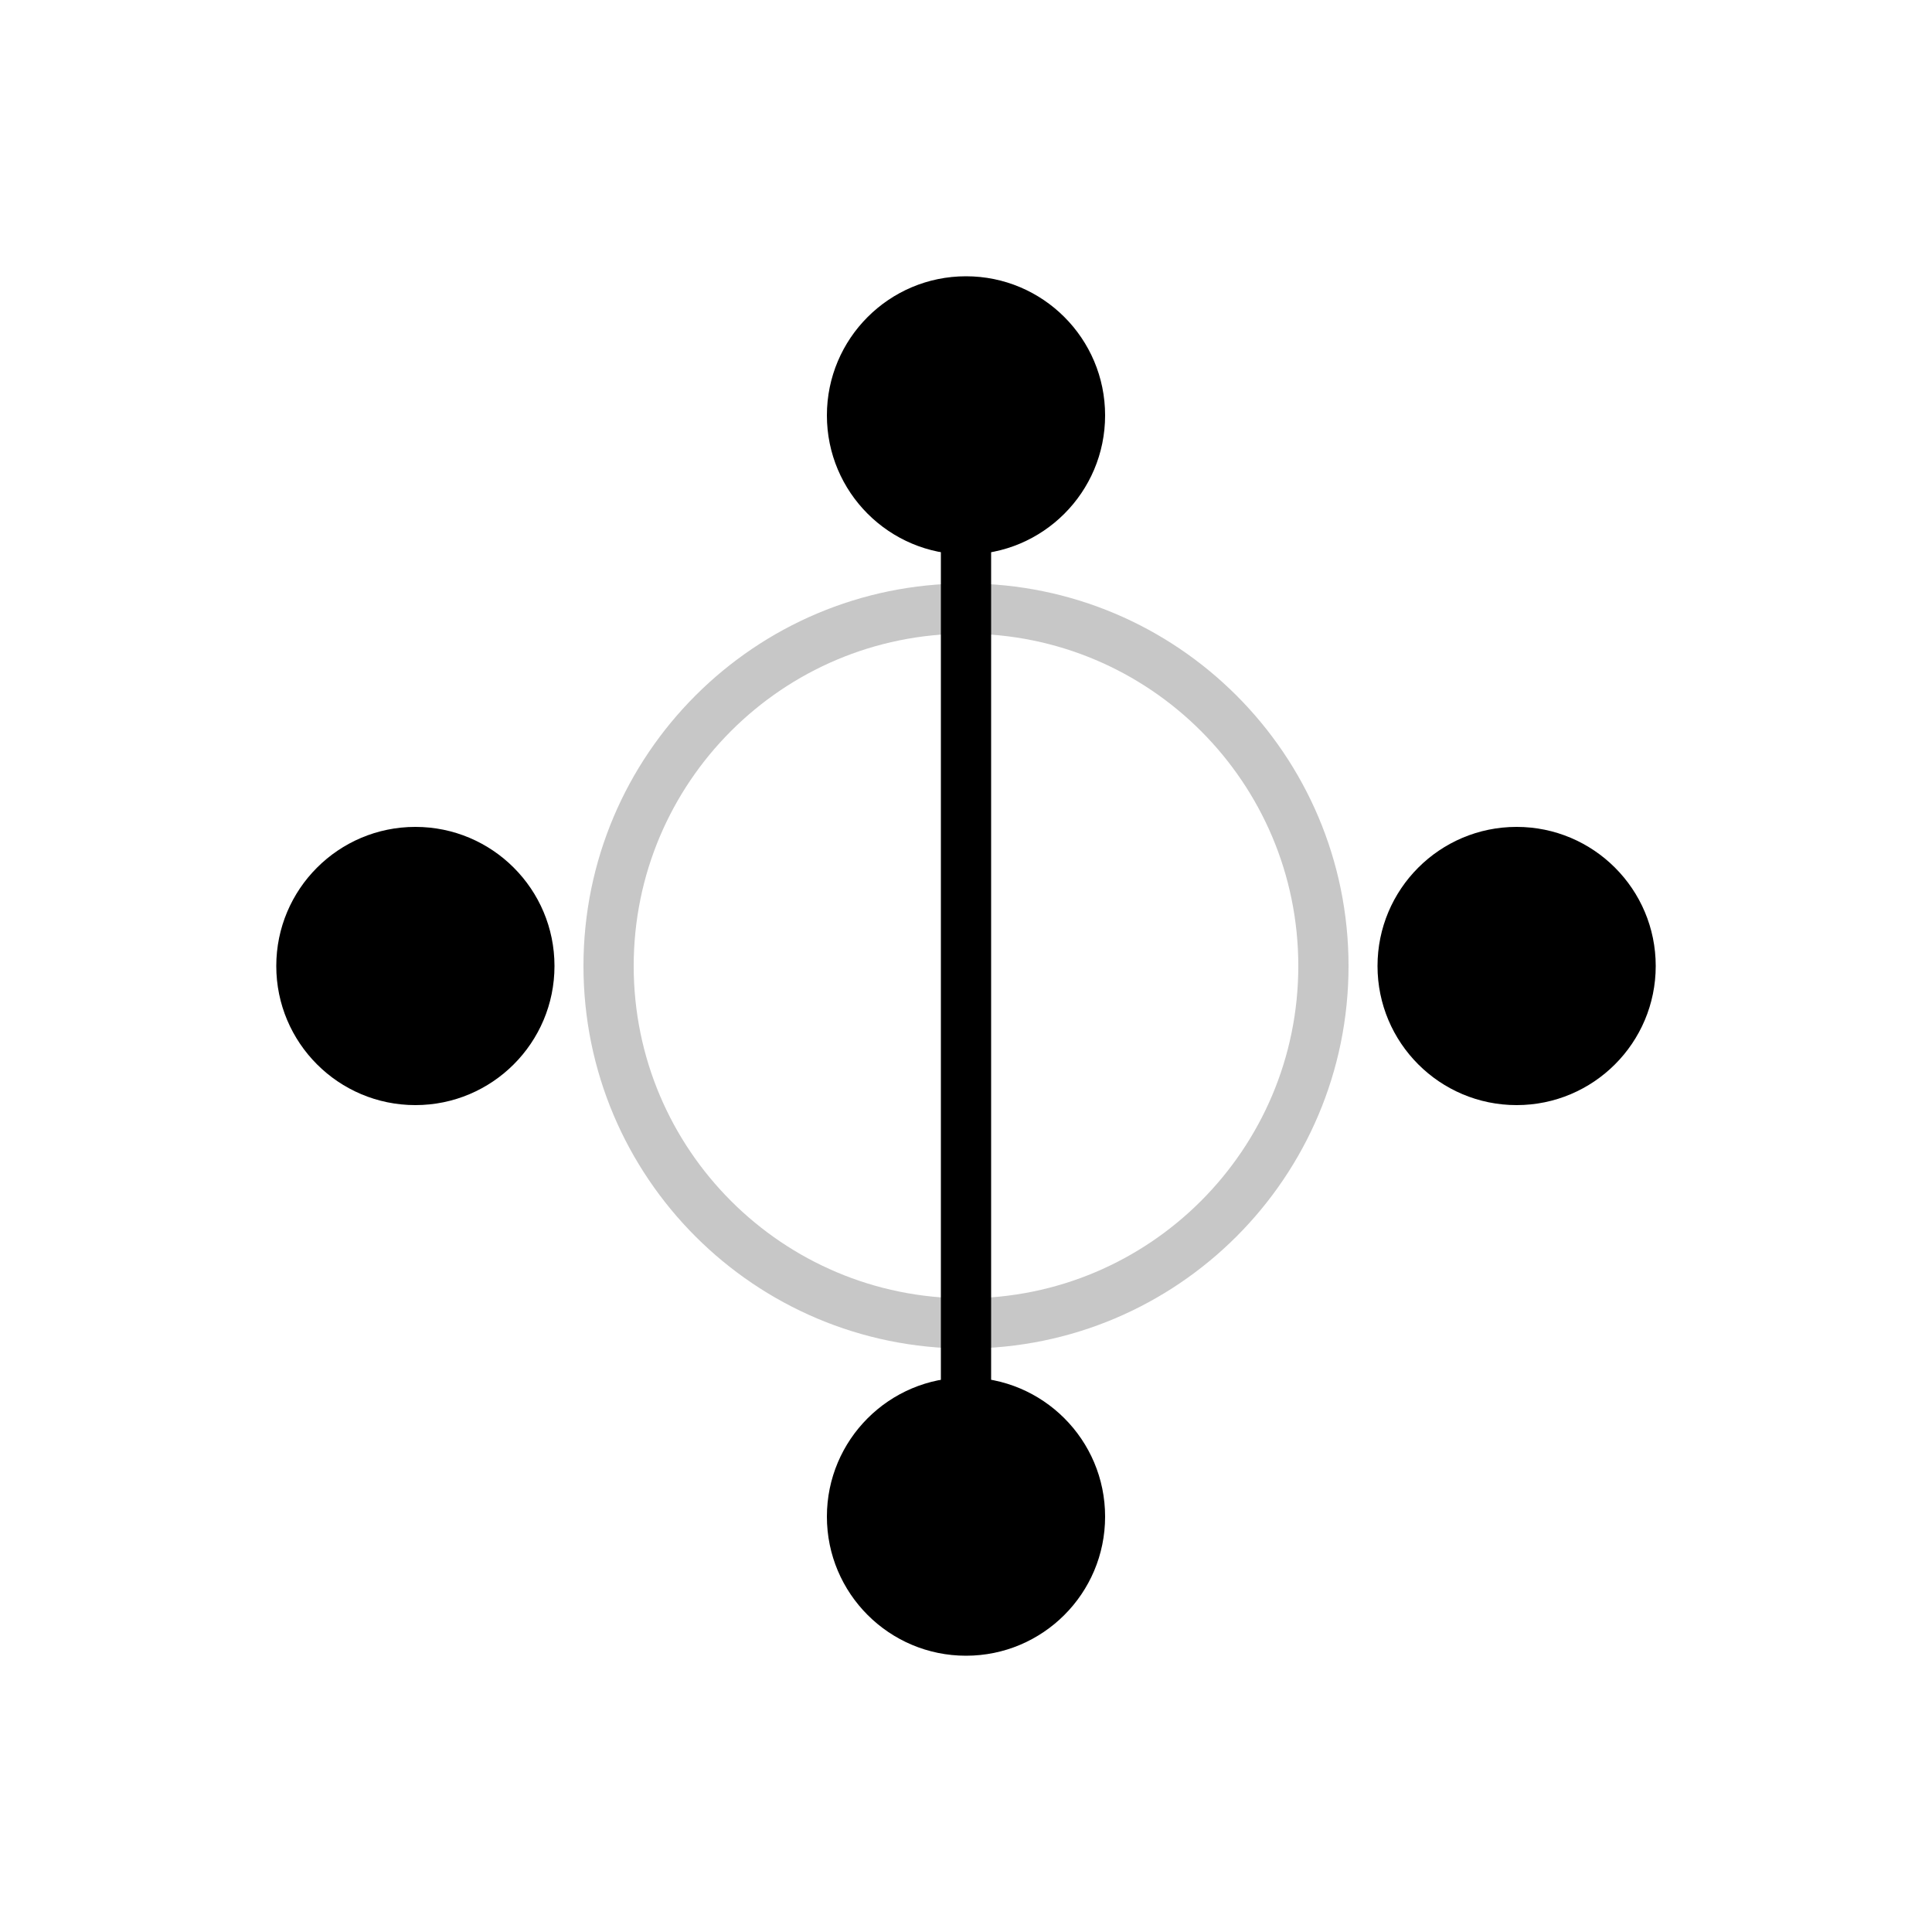
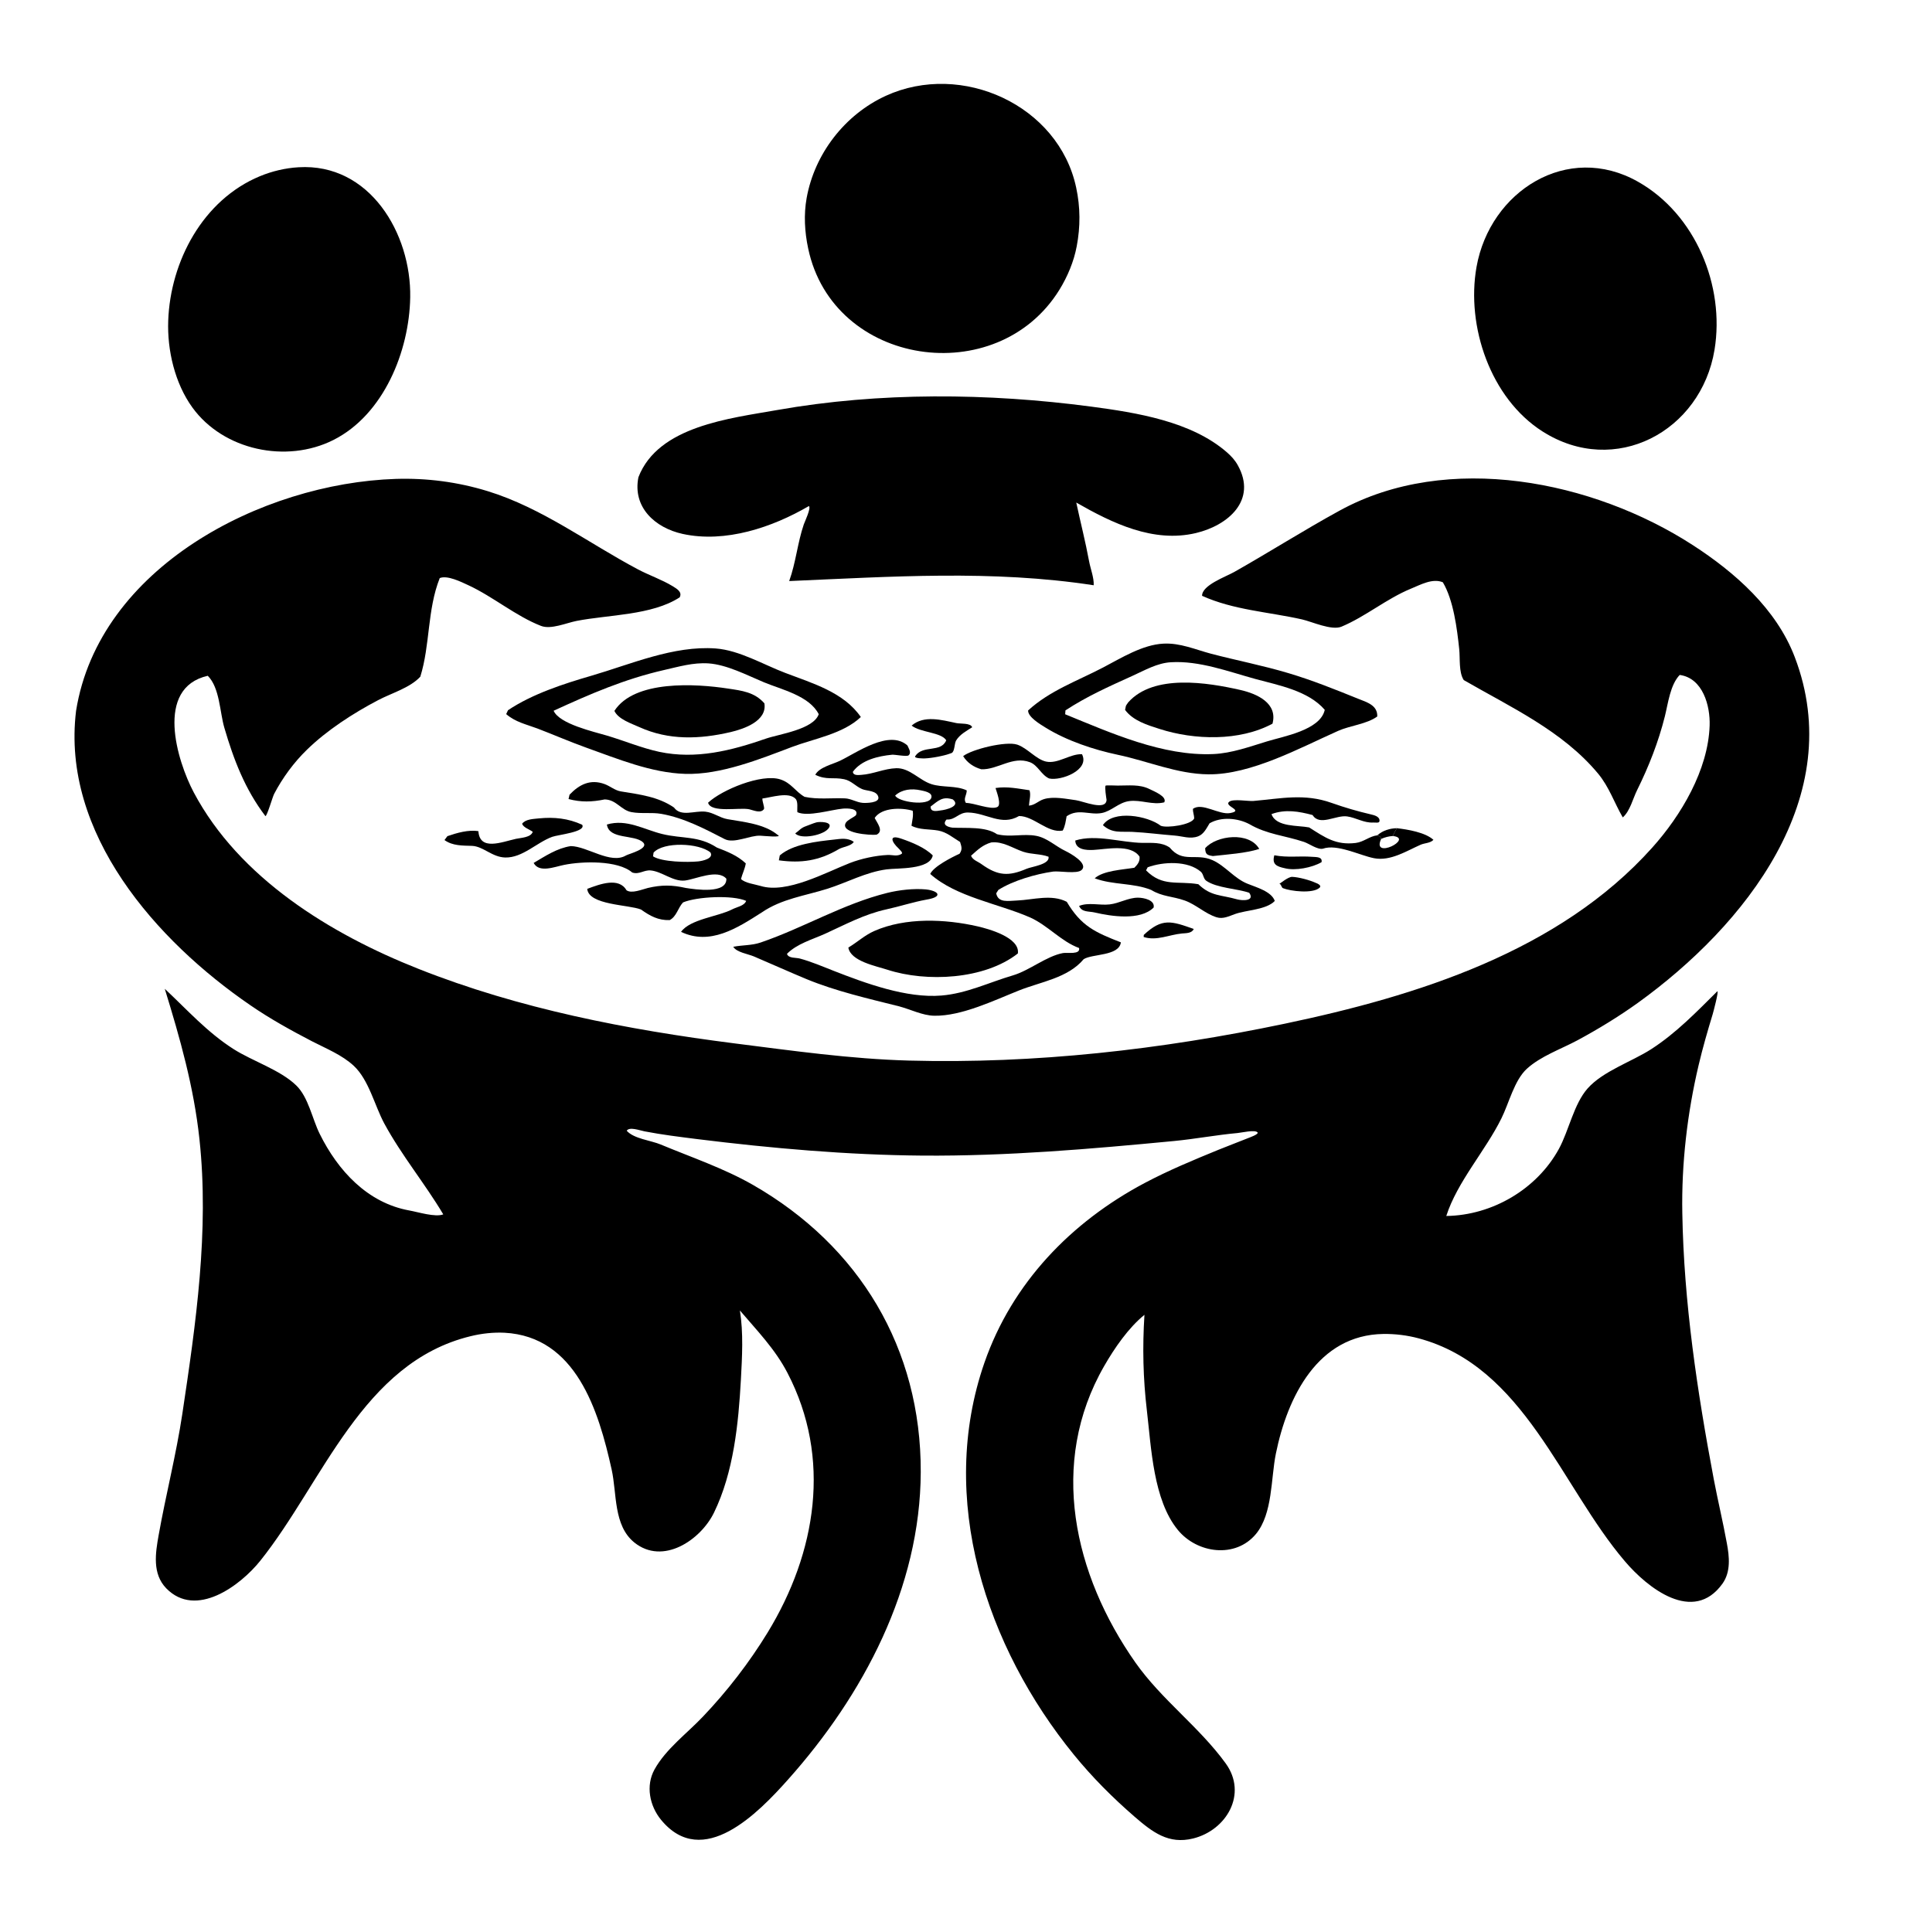
- <svg xmlns="http://www.w3.org/2000/svg" viewBox="0 0 240 240" width="240" height="240">
-   <circle cx="120.0" cy="120.0" r="44.4" fill="none" stroke="currentColor" stroke-width="6.24" opacity=".22" />
-   <line x1="120.00" y1="51.60" x2="120.00" y2="188.40" stroke="currentColor" stroke-width="6.24" stroke-linecap="round" />
-   <circle cx="120.00" cy="51.60" r="17.28" fill="currentColor" />
-   <circle cx="188.40" cy="120.00" r="17.28" fill="currentColor" />
-   <circle cx="120.00" cy="188.40" r="17.28" fill="currentColor" />
-   <circle cx="51.60" cy="120.00" r="17.28" fill="currentColor" />
+ <svg xmlns="http://www.w3.org/2000/svg" shape-rendering="geometricPrecision" viewBox="254.0 191.7 249.5 252.5">
+   <path d="M 263.94 284.60 C 266.93 265.88 288.16 254.86 305.70 254.29 C 309.77 254.16 313.82 254.69 317.72 255.89 C 324.82 258.07 330.86 262.67 337.37 266.12 C 338.85 266.90 340.48 267.45 341.91 268.32 C 342.47 268.67 343.17 269.07 342.81 269.77 C 339.18 272.13 333.52 272.03 329.34 272.85 C 328.04 273.10 325.99 274.01 324.69 273.50 C 321.42 272.23 318.44 269.69 315.21 268.19 C 314.25 267.75 312.47 266.85 311.46 267.25 C 309.81 271.41 310.22 275.97 308.92 280.14 C 307.58 281.60 305.12 282.30 303.40 283.21 C 300.16 284.91 296.72 287.13 294.10 289.69 C 292.40 291.34 290.91 293.37 289.82 295.46 C 289.61 295.86 288.9 298.36 288.68 298.36 C 286.03 294.88 284.54 291.01 283.31 286.80 C 282.71 284.75 282.72 281.60 281.15 280.02 C 274.18 281.60 277.15 291.16 279.31 295.25 C 285.26 306.47 297.20 313.78 308.67 318.32 C 321.86 323.55 335.93 326.27 349.95 328.06 C 357.54 329.02 365.12 330.10 372.77 330.31 C 389.26 330.75 405.71 328.88 421.83 325.5 C 439.13 321.87 457.71 316.07 469.88 302.49 C 473.66 298.28 477.20 292.33 477.39 286.53 C 477.48 283.95 476.51 280.33 473.48 279.91 C 472.24 281.20 471.96 283.63 471.54 285.32 C 470.70 288.67 469.45 291.86 467.92 294.95 C 467.36 296.07 466.99 297.71 466.04 298.53 C 464.92 296.60 464.27 294.56 462.81 292.8 C 458.17 287.22 451.40 284.13 445.26 280.58 C 444.59 279.54 444.80 277.76 444.67 276.54 C 444.39 273.87 443.92 270.13 442.53 267.80 C 441.18 267.24 439.62 268.12 438.35 268.64 C 435.15 269.96 432.44 272.28 429.29 273.60 C 427.99 274.14 425.44 272.95 424.12 272.65 C 419.76 271.67 415.18 271.43 411.07 269.57 C 411.05 268.18 414.14 267.09 415.26 266.46 C 419.88 263.85 424.37 260.99 429.03 258.44 C 443.18 250.67 462.18 254.53 475.17 262.93 C 480.69 266.50 486.11 271.27 488.51 277.57 C 495.48 295.81 482.01 312.67 468.01 322.77 C 465.50 324.57 462.81 326.21 460.10 327.67 C 457.95 328.82 455.34 329.72 453.52 331.37 C 451.87 332.87 451.17 335.88 450.19 337.85 C 448.11 342.08 444.41 346.15 442.98 350.62 C 448.99 350.54 454.82 347.11 457.69 341.86 C 459.00 339.46 459.64 336.00 461.44 333.96 C 463.45 331.69 467.20 330.46 469.74 328.83 C 472.99 326.74 475.67 323.96 478.39 321.26 C 478.62 321.16 477.88 323.95 477.78 324.28 C 477.11 326.48 476.49 328.63 475.96 330.87 C 474.47 337.16 473.70 343.79 473.82 350.26 C 474.02 361.93 475.77 373.56 477.93 385.02 C 478.46 387.81 479.13 390.59 479.64 393.39 C 479.97 395.15 480.17 397.12 479.07 398.67 C 475.26 403.99 469.27 399.23 466.31 395.74 C 457.94 385.93 453.18 370.31 439.36 366.61 C 437.87 366.21 436.29 366.02 434.76 366.04 C 426.20 366.16 422.22 374.26 420.71 381.69 C 420.05 384.94 420.31 389.50 418.12 392.17 C 415.44 395.42 410.42 394.73 407.90 391.65 C 404.69 387.73 404.43 380.92 403.86 376.07 C 403.36 371.84 403.27 367.77 403.54 363.54 C 401.45 365.23 399.61 367.91 398.28 370.23 C 390.97 382.93 394.32 397.52 402.35 408.97 C 405.78 413.85 410.71 417.40 414.16 422.17 C 417.04 426.15 414.27 430.90 409.89 431.98 C 406.68 432.77 404.59 431.15 402.26 429.14 C 399.39 426.65 396.73 423.99 394.32 421.03 C 382.83 406.92 376.45 387.57 382.64 369.77 C 386.26 359.38 393.94 351.42 403.57 346.31 C 406.68 344.66 409.96 343.30 413.21 341.97 C 414.55 341.43 415.89 340.92 417.22 340.39 C 417.26 340.37 418.53 339.93 418.31 339.69 C 417.96 339.32 416.19 339.74 415.71 339.78 C 412.95 340.03 410.21 340.55 407.44 340.82 C 396.47 341.87 385.59 342.81 374.55 342.73 C 364.71 342.65 354.84 341.78 345.08 340.57 C 342.79 340.28 340.49 340.00 338.22 339.56 C 337.57 339.43 336.23 338.93 335.89 339.48 C 336.83 340.54 339.05 340.74 340.33 341.28 C 344.36 342.96 348.57 344.38 352.37 346.55 C 366.31 354.54 374.36 367.94 374.31 384.08 C 374.26 399.21 366.81 413.26 356.94 424.31 C 353.14 428.57 345.82 436.18 340.37 429.53 C 338.88 427.71 338.35 425.08 339.52 422.96 C 341.01 420.27 343.77 418.25 345.86 416.04 C 349.03 412.71 351.91 408.98 354.31 405.05 C 360.68 394.60 362.69 382.26 356.90 371.14 C 355.28 368.01 352.90 365.58 350.68 362.97 C 351.15 365.92 350.97 369.02 350.81 372.00 C 350.49 377.78 349.86 384.12 347.29 389.40 C 345.54 392.98 340.62 396.31 336.88 393.29 C 334.13 391.06 334.62 386.88 333.92 383.75 C 332.22 376.08 329.27 366.37 319.91 365.88 C 318.45 365.81 316.92 365.98 315.50 366.33 C 301.32 369.77 296.22 385.41 288.01 395.68 C 285.42 398.92 279.61 403.28 275.72 399.28 C 273.88 397.38 274.31 394.68 274.73 392.33 C 275.67 387.05 277.02 381.82 277.82 376.51 C 279.60 364.66 281.35 352.56 280.06 340.57 C 279.33 333.77 277.53 327.42 275.53 320.93 C 278.47 323.68 281.08 326.62 284.52 328.81 C 287.00 330.39 290.63 331.53 292.71 333.56 C 294.3 335.10 294.80 337.93 295.77 339.88 C 298.14 344.68 302.01 348.91 307.48 349.90 C 308.61 350.10 310.88 350.82 311.92 350.41 C 309.51 346.36 306.48 342.72 304.21 338.53 C 302.95 336.19 302.20 332.84 300.23 331 C 298.70 329.57 296.59 328.73 294.75 327.78 C 292.00 326.35 289.29 324.85 286.73 323.09 C 274.45 314.68 261.98 300.64 263.94 284.60 Z" opacity="1" fill="currentColor" fill-rule="evenodd" />
+   <path d="M 275.98 233.62 C 276.26 225.83 280.53 217.81 287.96 214.73 C 289.55 214.07 291.29 213.66 293.00 213.56 C 302.30 212.99 307.75 222.22 307.60 230.57 C 307.48 237.59 304.14 245.90 297.55 249.21 C 291.42 252.29 283.19 250.55 279.14 244.96 C 276.85 241.80 275.84 237.48 275.98 233.62 Z" opacity="1" fill="currentColor" fill-rule="evenodd" />
+   <path d="M 312.46 300.98 C 313.68 300.56 315.21 300.11 316.51 300.33 C 316.69 302.95 319.54 301.75 321.42 301.33 C 322.07 301.19 323.38 301.16 323.61 300.41 C 323.19 300.09 322.40 299.87 322.22 299.36 C 322.68 298.75 323.67 298.74 324.4 298.66 C 326.39 298.46 328.25 298.65 330.07 299.49 C 330.63 300.43 326.92 300.79 326.15 301.07 C 324.11 301.82 322.28 303.82 320.02 303.77 C 318.30 303.73 317.16 302.32 315.69 302.25 C 314.43 302.21 313.12 302.25 312.08 301.49 C 312.21 301.32 312.33 301.15 312.46 300.98 Z" opacity="1.00" fill="currentColor" fill-rule="evenodd" />
+   <path d="M 320.38 284.52 C 323.54 282.40 327.67 281.06 331.29 280.01 C 336.43 278.51 342.02 276.05 347.51 276.45 C 350.61 276.68 353.74 278.56 356.62 279.65 C 360.13 280.99 364.24 282.16 366.48 285.41 C 364.16 287.62 360.38 288.23 357.49 289.32 C 353.25 290.93 348.14 292.98 343.53 292.84 C 339.1 292.71 334.65 290.86 330.54 289.39 C 328.40 288.62 326.34 287.72 324.22 286.91 C 322.75 286.36 321.36 286.08 320.14 285.03 C 320.22 284.86 320.30 284.69 320.38 284.52 Z M 326.34 284.59 C 327.09 286.32 331.60 287.33 333.28 287.83 C 335.54 288.50 337.86 289.47 340.14 289.96 C 344.94 290.98 349.58 289.80 354.09 288.23 C 355.84 287.63 360.29 287.04 360.98 285.04 C 359.75 282.63 356.13 281.83 353.82 280.87 C 351.59 279.94 349.00 278.57 346.57 278.40 C 344.56 278.27 342.70 278.83 340.76 279.27 C 335.60 280.45 331.11 282.40 326.34 284.59 Z" opacity="1" fill="currentColor" fill-rule="evenodd" />
+   <path d="M 323.73 304.48 C 325.26 303.58 326.79 302.55 328.58 302.28 C 330.73 302.30 333.79 304.70 335.80 303.50 C 336.13 303.30 338.88 302.62 338.02 301.79 C 336.92 300.73 333.58 301.46 333.30 299.46 C 335.88 298.69 338.15 300.12 340.53 300.70 C 343.14 301.34 345.28 300.90 347.67 302.47 C 349.04 303.00 350.34 303.50 351.45 304.54 C 351.32 305.29 351.01 305.87 350.82 306.58 C 351.36 307.12 352.66 307.27 353.39 307.49 C 356.80 308.54 361.88 305.73 365.05 304.49 C 366.52 303.92 368.40 303.51 369.98 303.44 C 370.60 303.41 371.23 303.67 371.80 303.30 C 372.04 303.15 371.57 302.77 371.38 302.55 C 370.58 301.82 370.00 300.69 371.80 301.32 C 373.14 301.78 374.88 302.48 375.88 303.50 C 375.5 305.40 371.25 305.13 369.86 305.32 C 367.14 305.68 364.71 307.03 362.13 307.85 C 359.18 308.78 356.15 309.16 353.55 310.94 C 350.28 313.03 346.78 315.29 342.99 313.49 C 344.17 311.82 347.85 311.50 349.69 310.54 C 350.28 310.23 351.24 310.11 351.50 309.44 C 349.70 308.64 345.03 308.89 343.25 309.64 C 342.59 310.34 342.40 311.50 341.50 311.95 C 340.01 312.00 338.94 311.41 337.76 310.57 C 336.16 309.92 330.93 310.01 330.73 307.87 C 332.40 307.24 334.86 306.32 335.86 308.05 C 336.54 308.53 337.89 307.94 338.66 307.75 C 340.45 307.33 341.83 307.35 343.61 307.75 C 344.81 307.94 348.99 308.58 348.91 306.54 C 347.75 305.23 344.89 306.62 343.49 306.78 C 341.95 306.95 340.51 305.60 339.02 305.46 C 338.13 305.38 337.51 306.04 336.61 305.73 C 334.72 304.11 330.08 304.25 327.69 304.74 C 326.45 304.99 324.44 305.82 323.73 304.48 Z M 339.40 303.13 C 339.37 303.29 339.35 303.46 339.33 303.62 C 340.50 304.37 343.84 304.42 345.23 304.28 C 345.79 304.22 347.29 303.91 346.83 303.11 C 345.32 301.86 340.71 301.68 339.40 303.13 Z" opacity="1" fill="currentColor" fill-rule="evenodd" />
+   <path d="M 328.42 295.56 C 329.69 294.23 331.13 293.49 332.99 294.17 C 333.73 294.44 334.34 295 335.12 295.13 C 337.54 295.53 340.00 295.81 342.07 297.24 C 342.97 298.50 344.79 297.62 346.17 297.78 C 347.22 297.89 348.03 298.58 349.06 298.76 C 351.18 299.13 353.87 299.38 355.59 300.80 C 356.44 301.22 353.66 300.93 353.34 300.92 C 352.02 300.85 349.91 302.00 348.68 301.36 C 346.06 300.01 343.39 298.60 340.43 298.07 C 339.13 297.84 337.81 298.08 336.52 297.84 C 335.14 297.59 334.55 296.21 333.01 296.18 C 331.36 296.52 329.91 296.56 328.29 296.13 C 328.33 295.94 328.38 295.75 328.42 295.56 Z" opacity="1" fill="currentColor" fill-rule="evenodd" />
+   <path d="M 334.28 284.61 C 336.90 280.54 344.94 281.05 349.11 281.69 C 350.92 281.96 352.59 282.15 353.88 283.62 C 354.25 285.92 351.25 286.96 349.46 287.38 C 345.41 288.32 341.40 288.48 337.52 286.72 C 336.48 286.25 334.79 285.70 334.28 284.61 Z" opacity="1" fill="currentColor" fill-rule="evenodd" />
+   <path d="M 337.42 254.07 C 340.00 247.37 349.42 246.38 355.54 245.29 C 368.94 242.92 383.12 243.06 396.57 244.84 C 402.50 245.63 409.67 246.76 414.32 250.82 C 414.89 251.32 415.37 251.84 415.74 252.51 C 418.27 257.06 414.51 260.36 410.25 261.37 C 404.69 262.68 399.35 260.08 394.63 257.38 C 395.18 259.95 395.83 262.48 396.31 265.07 C 396.49 266.04 396.96 267.21 396.91 268.19 C 383.64 266.15 370.43 267.07 357.12 267.64 C 357.99 265.24 358.21 262.63 359.03 260.23 C 359.15 259.89 360.02 258.06 359.69 257.84 C 354.93 260.62 348.79 262.70 343.20 261.48 C 339.60 260.69 336.63 258.00 337.42 254.07 Z" opacity="1" fill="currentColor" fill-rule="evenodd" />
+   <path d="M 346.52 296.61 C 348.32 294.92 353.49 292.78 355.95 293.56 C 357.40 294.02 357.93 295.16 359.13 295.84 C 360.84 296.21 362.66 295.97 364.39 296.04 C 365.21 296.07 365.90 296.56 366.72 296.63 C 367.14 296.66 368.95 296.66 368.77 295.87 C 368.57 294.99 367.27 295.10 366.65 294.83 C 365.80 294.47 365.24 293.73 364.3 293.54 C 362.89 293.24 361.99 293.68 360.53 292.96 C 361.03 291.98 362.76 291.60 363.75 291.13 C 365.88 290.12 370.18 286.99 372.57 289.13 C 372.72 289.51 373.14 290.05 372.72 290.42 C 372.49 290.62 370.93 290.30 370.55 290.34 C 368.77 290.51 366.55 291.02 365.44 292.57 C 365.48 293.08 366.15 293.00 366.55 292.97 C 368.09 292.87 369.54 292.15 371.11 292.10 C 372.87 292.05 374.11 293.67 375.70 294.18 C 377.14 294.65 378.94 294.34 380.32 295.00 C 380.33 295.59 379.83 296.12 380.22 296.64 C 381.25 296.62 383.46 297.59 384.32 297.17 C 384.92 296.88 384.16 295.01 384.08 294.69 C 385.60 294.45 387.02 294.77 388.52 294.98 C 388.73 295.63 388.48 296.32 388.45 296.99 C 389.25 296.92 389.65 296.38 390.38 296.15 C 391.62 295.75 393.31 296.11 394.58 296.28 C 395.54 296.41 398.51 297.72 398.59 296.24 C 398.54 295.91 398.33 294.58 398.46 294.38 C 398.51 294.31 399.89 294.37 400.04 294.37 C 401.47 294.38 402.89 294.17 404.21 294.83 C 404.76 295.11 406.53 295.79 406.13 296.56 C 404.60 296.95 403.06 296.19 401.54 296.40 C 400.16 296.58 399.24 297.72 397.94 297.96 C 396.34 298.25 394.91 297.33 393.37 298.38 C 393.24 299.06 393.19 299.64 392.86 300.25 C 390.91 300.63 389.08 298.34 387.15 298.35 C 384.84 299.70 382.93 297.94 380.50 297.89 C 379.25 297.86 378.86 298.88 377.68 298.81 C 377.07 299.49 377.79 299.78 378.45 299.87 C 380.21 299.96 382.79 299.69 384.28 300.73 C 386.06 301.16 387.71 300.62 389.40 300.94 C 390.85 301.21 391.95 302.33 393.26 302.94 C 393.76 303.18 396.29 304.55 395.31 305.42 C 394.71 305.95 392.38 305.50 391.6 305.61 C 389.38 305.92 386.35 306.79 384.45 308.01 C 384.36 308.16 384.26 308.30 384.17 308.45 C 384.42 309.74 385.76 309.43 386.89 309.39 C 389.03 309.3 391.38 308.53 393.39 309.56 C 395.27 312.73 397.08 313.54 400.46 314.86 C 400.22 316.67 396.72 316.34 395.6 317.06 C 393.53 319.53 389.99 320.01 387.14 321.15 C 383.9 322.44 379.64 324.51 376.09 324.45 C 374.52 324.43 372.91 323.58 371.39 323.20 C 367.41 322.20 363.21 321.24 359.40 319.67 C 357.09 318.71 354.81 317.68 352.51 316.70 C 351.73 316.37 350.26 316.17 349.81 315.44 C 351.01 315.20 352.22 315.28 353.39 314.88 C 358.99 312.97 364.17 309.82 369.96 308.39 C 371.50 308.01 373.40 307.80 374.97 307.94 C 375.29 307.96 376.36 308.15 376.48 308.54 C 376.62 309.02 375.31 309.23 375.03 309.28 C 373.27 309.60 371.56 310.17 369.81 310.55 C 366.91 311.19 364.46 312.53 361.78 313.75 C 360.11 314.50 358.14 315.04 356.83 316.36 C 357.02 316.98 358.01 316.83 358.53 316.98 C 359.95 317.36 361.53 318.03 362.90 318.57 C 367.10 320.21 372.45 322.19 377.02 321.81 C 380.31 321.54 383.24 320.09 386.34 319.18 C 388.54 318.53 390.71 316.67 392.89 316.26 C 393.46 316.15 395.19 316.51 395.00 315.60 C 392.62 314.73 390.91 312.62 388.54 311.58 C 384.41 309.78 378.92 308.93 375.55 305.92 C 375.98 304.95 378.38 303.73 379.38 303.28 C 379.77 302.71 379.65 302.38 379.45 301.74 C 378.52 301.18 377.72 300.46 376.60 300.25 C 375.45 300.04 374.16 300.18 373.10 299.62 C 373.19 298.95 373.37 298.33 373.26 297.66 C 371.82 297.23 369.22 297.21 368.29 298.60 C 368.61 299.26 369.52 300.32 368.53 300.79 C 367.72 300.88 363.72 300.61 364.52 299.23 C 364.75 298.85 365.51 298.55 365.84 298.25 C 366.27 297.33 364.71 297.33 364.14 297.38 C 362.56 297.53 359.57 298.48 358.19 297.85 C 358.13 297.37 358.31 296.50 357.96 296.11 C 357.07 295.13 354.73 295.93 353.62 296.06 C 353.59 296.45 353.91 297.16 353.83 297.43 C 353.42 298.05 352.49 297.61 351.91 297.47 C 350.68 297.19 346.90 297.99 346.52 296.61 Z M 370.97 295.67 C 371.30 296.51 375.41 297.13 375.70 295.93 C 375.87 295.25 374.70 295.08 374.31 294.99 C 373.12 294.73 371.87 294.85 370.97 295.67 Z M 375.60 297.11 C 375.58 297.87 376.35 297.70 376.90 297.62 C 377.59 297.55 379.60 297.06 378.50 296.18 C 377.15 295.74 376.62 296.34 375.60 297.11 Z M 380.88 303.54 C 381.12 304.12 381.74 304.27 382.25 304.64 C 384.39 306.18 385.79 306.25 388.15 305.24 C 388.81 304.96 391.20 304.68 391.01 303.67 C 389.94 303.27 388.79 303.38 387.70 303.02 C 386.31 302.55 385.06 301.64 383.53 301.80 C 382.41 302.11 381.73 302.78 380.88 303.54 Z" opacity="1.00" fill="currentColor" fill-rule="evenodd" />
+   <path d="M 355.89 303.5 C 357.59 302.01 360.76 301.67 362.97 301.43 C 363.89 301.32 364.76 301.17 365.56 301.72 C 365.25 302.28 364.15 302.36 363.60 302.68 C 361.02 304.20 358.69 304.54 355.77 304.14 C 355.81 303.93 355.85 303.71 355.89 303.5 Z" opacity="1" fill="currentColor" fill-rule="evenodd" />
+   <path d="M 357.91 300.62 C 358.51 300.20 358.59 299.93 359.32 299.67 C 359.78 299.51 360.21 299.31 360.68 299.18 C 361.02 299.08 362.79 299.06 362.34 299.85 C 361.78 300.86 358.63 301.46 357.91 300.62 Z" opacity="1" fill="currentColor" fill-rule="evenodd" />
+   <path d="M 359.4 217.58 C 360.44 211.79 364.40 206.67 369.75 204.22 C 379.65 199.69 392.33 205.44 394.62 216.22 C 395.17 218.78 395.18 221.32 394.69 223.89 C 394.32 225.87 393.49 227.85 392.43 229.57 C 384.30 242.73 362.85 239.63 359.60 224.17 C 359.14 222.01 359.01 219.76 359.4 217.58 Z" opacity="1" fill="currentColor" fill-rule="evenodd" />
+   <path d="M 364.85 315.54 C 366.04 314.83 366.96 313.94 368.25 313.37 C 372.32 311.58 377.51 311.80 381.74 312.77 C 383.09 313.08 387.30 314.21 387.00 316.31 C 382.63 319.74 375.04 320.09 369.96 318.44 C 368.50 317.96 365.14 317.33 364.85 315.54 Z" opacity="1" fill="currentColor" fill-rule="evenodd" />
+   <path d="M 373.12 286.53 C 374.73 285.14 377.03 285.79 378.95 286.20 C 379.48 286.32 380.83 286.16 381.03 286.75 C 380.28 287.23 379.41 287.69 378.93 288.48 C 378.69 288.88 378.76 289.95 378.33 290.12 C 377.38 290.48 375.83 290.78 374.82 290.82 C 374.74 290.82 373.37 290.85 373.59 290.52 C 374.57 289.02 376.96 290.12 377.64 288.45 C 376.98 287.39 374.28 287.45 373.12 286.53 Z" opacity="1.00" fill="currentColor" fill-rule="evenodd" />
+   <path d="M 379.85 290.52 C 381.03 289.61 385.45 288.53 386.92 289.02 C 388.23 289.46 389.37 290.93 390.67 291.23 C 392.22 291.58 393.82 290.20 395.38 290.27 C 396.44 292.35 392.62 293.79 391.08 293.44 C 390.03 292.96 389.62 291.70 388.56 291.31 C 386.31 290.47 384.37 292.31 382.23 292.24 C 381.25 291.97 380.38 291.39 379.85 290.52 Z" opacity="1" fill="currentColor" fill-rule="evenodd" />
+   <path d="M 388.34 284.55 C 391.18 281.95 394.77 280.70 398.15 278.93 C 400.52 277.69 403.28 275.96 406.01 275.82 C 408.20 275.70 410.18 276.59 412.25 277.14 C 415.61 278.02 419.04 278.68 422.37 279.68 C 425.46 280.60 428.44 281.80 431.43 283.01 C 432.58 283.47 434.02 283.86 433.96 285.34 C 432.59 286.34 430.42 286.52 428.85 287.22 C 423.86 289.44 417.46 292.96 411.89 292.9 C 407.81 292.86 403.99 291.17 400.03 290.34 C 396.91 289.68 393.39 288.51 390.63 286.8 C 389.90 286.35 388.30 285.40 388.34 284.55 Z M 393.22 284.54 C 393.20 284.71 393.19 284.88 393.18 285.05 C 399.16 287.49 405.94 290.55 412.57 290.25 C 414.95 290.14 417.28 289.29 419.54 288.60 C 421.67 287.94 426.53 287.13 427.10 284.47 C 424.95 281.97 421.06 281.26 418.04 280.44 C 414.51 279.47 410.72 278.03 407.01 278.25 C 405.20 278.35 403.57 279.31 401.95 280.04 C 398.86 281.44 396.05 282.69 393.22 284.54 Z" opacity="1" fill="currentColor" fill-rule="evenodd" />
+   <path d="M 394.50 301.55 C 397.22 300.70 400.47 301.82 403.29 301.86 C 404.51 301.87 405.78 301.74 406.84 302.47 C 408.57 304.56 410.22 303.14 412.44 304.12 C 414.10 304.86 415.29 306.52 417.01 307.20 C 418.13 307.66 420.15 308.20 420.57 309.45 C 419.44 310.62 416.87 310.62 415.37 311.16 C 414.58 311.44 413.81 311.85 412.96 311.58 C 411.48 311.12 410.29 309.92 408.80 309.39 C 407.19 308.82 405.88 308.90 404.42 308.01 C 402.07 307.06 399.45 307.39 397.04 306.49 C 398.14 305.48 400.72 305.36 402.22 305.11 C 402.64 304.70 402.97 304.28 402.90 303.66 C 401.76 301.96 398.52 302.70 396.87 302.78 C 395.92 302.83 394.54 302.75 394.50 301.55 Z M 403.96 305.05 C 403.89 305.18 403.82 305.31 403.75 305.45 C 405.90 307.64 407.87 306.80 410.58 307.26 C 412.24 308.86 413.52 308.63 415.65 309.24 C 416.27 309.41 418.01 309.51 417.23 308.38 C 415.64 307.83 413.03 307.77 411.63 306.82 C 411.23 306.54 411.28 306.01 410.94 305.66 C 409.23 304.14 405.95 304.31 403.96 305.05 Z" opacity="1" fill="currentColor" fill-rule="evenodd" />
+   <path d="M 395.00 310.10 C 396.22 309.60 397.69 310.05 398.99 309.9 C 400.25 309.76 401.42 309.02 402.69 309.02 C 403.45 309.02 404.94 309.33 404.74 310.31 C 402.99 312.05 399.20 311.46 397.06 310.96 C 396.26 310.77 395.37 310.96 395.00 310.10 Z" opacity="1.00" fill="currentColor" fill-rule="evenodd" />
+   <path d="M 433.97 300.87 C 434.44 301.11 434.30 300.93 434.47 301.34 C 433.16 304.14 438.84 301.27 435.99 300.96 C 436.15 300.61 436.32 300.27 436.52 299.94 C 437.92 300.1 440.25 300.49 441.30 301.46 C 440.9 301.90 440.16 301.87 439.63 302.10 C 437.75 302.93 435.67 304.28 433.53 303.86 C 431.68 303.50 428.72 301.96 426.85 302.62 C 426.14 302.77 425.07 301.96 424.38 301.73 C 421.90 300.90 419.56 300.76 417.25 299.41 C 415.75 298.61 413.56 298.41 412.05 299.30 C 411.66 299.93 411.30 300.72 410.56 301.00 C 409.51 301.40 408.52 300.98 407.46 300.9 C 405.63 300.76 403.80 300.51 401.96 300.42 C 400.43 300.35 399.34 300.64 398.11 299.54 C 399.46 297.50 403.99 298.32 405.67 299.62 C 406.44 299.96 409.73 299.50 410.04 298.65 C 410.03 298.22 409.87 297.87 409.87 297.42 C 411.06 296.52 413.29 298.24 414.75 297.96 C 416.62 297.61 413.86 297.06 414.62 296.48 C 415.15 296.07 417.11 296.44 417.78 296.38 C 421.40 296.07 424.43 295.36 428.01 296.64 C 429.77 297.26 431.35 297.72 433.14 298.14 C 433.54 298.23 434.34 298.42 434.25 299.03 C 434.21 299.31 433.70 299.18 433.42 299.20 C 432.23 299.27 431.17 298.56 430.02 298.40 C 428.57 298.19 426.43 299.72 425.51 298.22 C 423.71 297.74 421.93 297.43 420.14 298.10 C 420.74 299.82 423.62 299.55 425.06 299.84 C 427.14 301.16 428.55 302.18 431.14 301.87 C 432.20 301.74 432.93 300.99 433.97 300.87 Z" opacity="1.00" fill="currentColor" fill-rule="evenodd" />
+   <path d="M 401.43 283.48 C 404.77 279.76 411.75 280.89 416.10 281.88 C 418.23 282.37 420.99 283.59 420.27 286.28 C 415.96 288.60 410.06 288.43 405.52 286.97 C 403.89 286.45 402.05 285.89 401.01 284.48 C 401.17 283.75 401.02 284.09 401.43 283.48 Z" opacity="1" fill="currentColor" fill-rule="evenodd" />
+   <path d="M 403.44 314.16 C 403.44 314.07 403.45 313.98 403.45 313.89 C 405.85 311.63 407.08 312.08 409.98 313.11 C 409.73 313.69 408.99 313.65 408.44 313.70 C 406.76 313.86 405.12 314.70 403.44 314.16 Z" opacity="1" fill="currentColor" fill-rule="evenodd" />
+   <path d="M 411.47 302.56 C 412.95 300.86 417.24 300.36 418.54 302.65 C 416.78 303.22 414.32 303.37 412.48 303.58 C 411.72 303.46 411.51 303.37 411.47 302.56 Z" opacity="1" fill="currentColor" fill-rule="evenodd" />
+   <path d="M 420.51 303.48 C 422.28 303.81 423.70 303.55 425.46 303.68 C 426.01 303.72 426.83 303.67 426.68 304.38 C 425.46 305.10 423.22 305.53 421.87 305.17 C 420.80 304.94 420.18 304.66 420.51 303.48 Z" opacity="1.00" fill="currentColor" fill-rule="evenodd" />
+   <path d="M 421.17 307.21 C 421.21 307.22 422.32 306.28 422.84 306.30 C 423.69 306.33 425.16 306.73 425.91 307.08 C 425.97 307.10 426.80 307.39 426.41 307.73 C 425.54 308.52 422.63 308.18 421.64 307.78 C 421.42 307.68 421.42 307.24 421.17 307.21 Z" opacity="1.00" fill="currentColor" fill-rule="evenodd" />
+   <path d="M 436.52 299.94 C 436.32 300.27 436.15 300.61 435.99 300.96 C 435.44 301.00 434.98 301.12 434.47 301.34 C 434.30 300.93 434.44 301.11 433.97 300.87 C 434.67 300.24 435.60 299.96 436.52 299.94 Z" opacity="1" fill="currentColor" fill-rule="evenodd" />
+   <path d="M 446.93 226.59 C 448.69 216.68 458.82 210.24 468.03 215.45 C 475.54 219.69 479.40 229.06 478.03 237.41 C 476.27 248.09 465.02 254.11 455.56 248.09 C 448.75 243.76 445.56 234.33 446.93 226.59 Z" opacity="1" fill="currentColor" fill-rule="evenodd" />
</svg>
